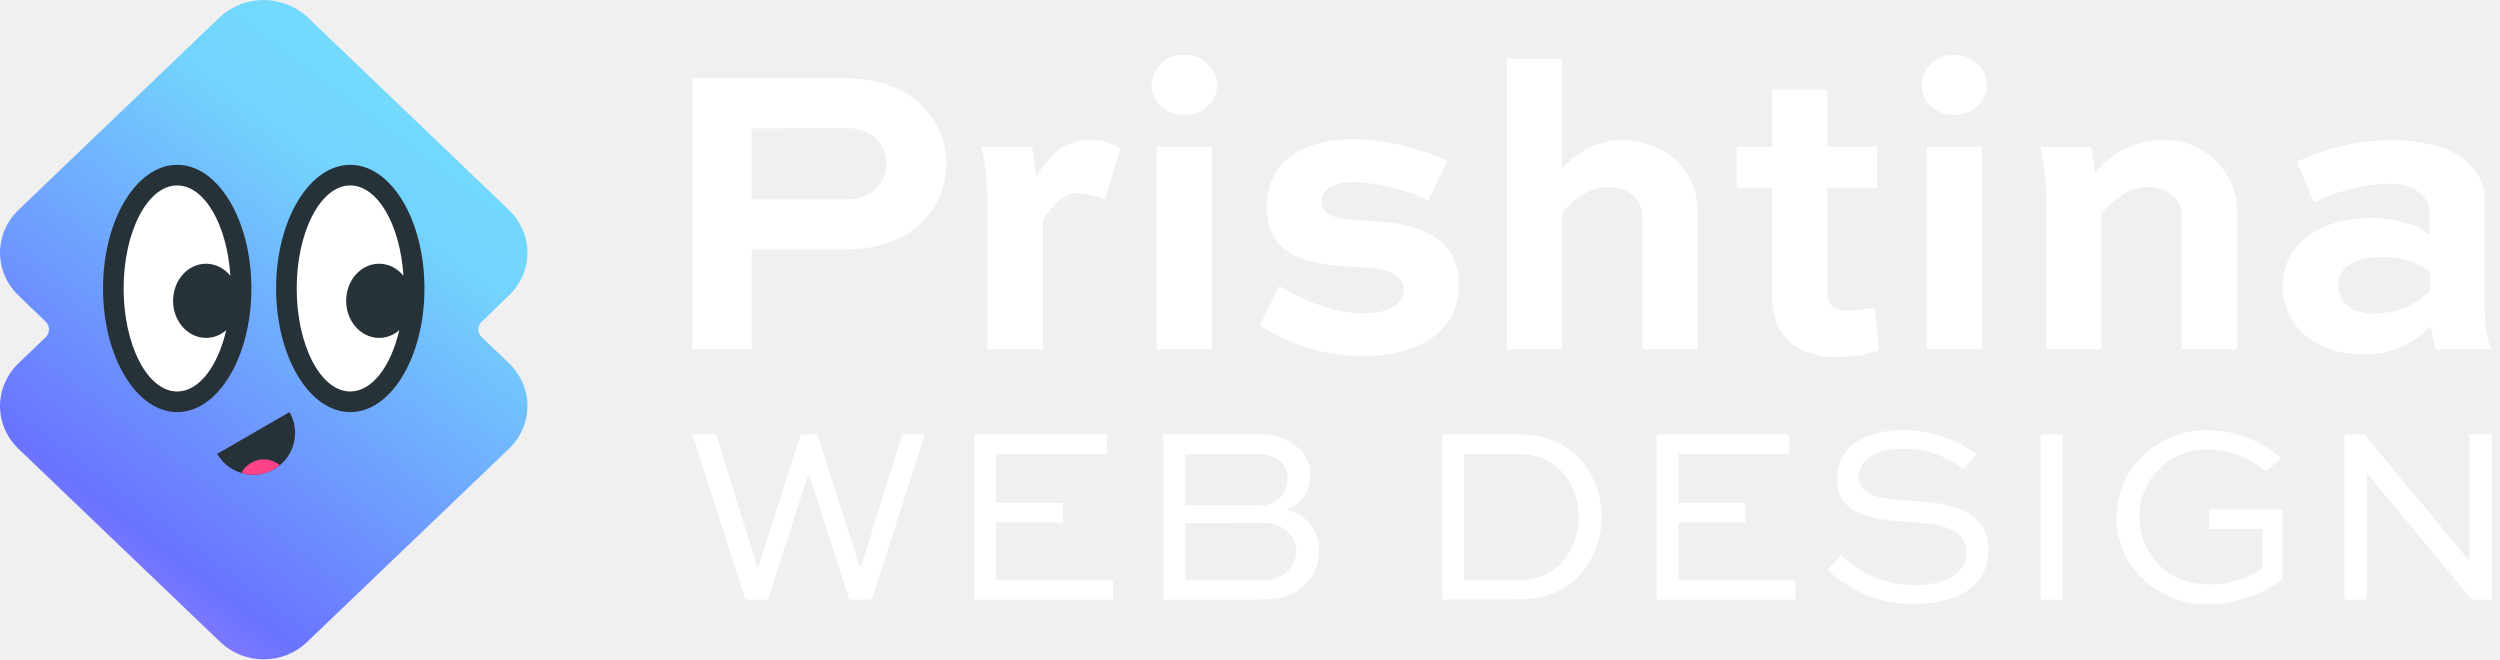
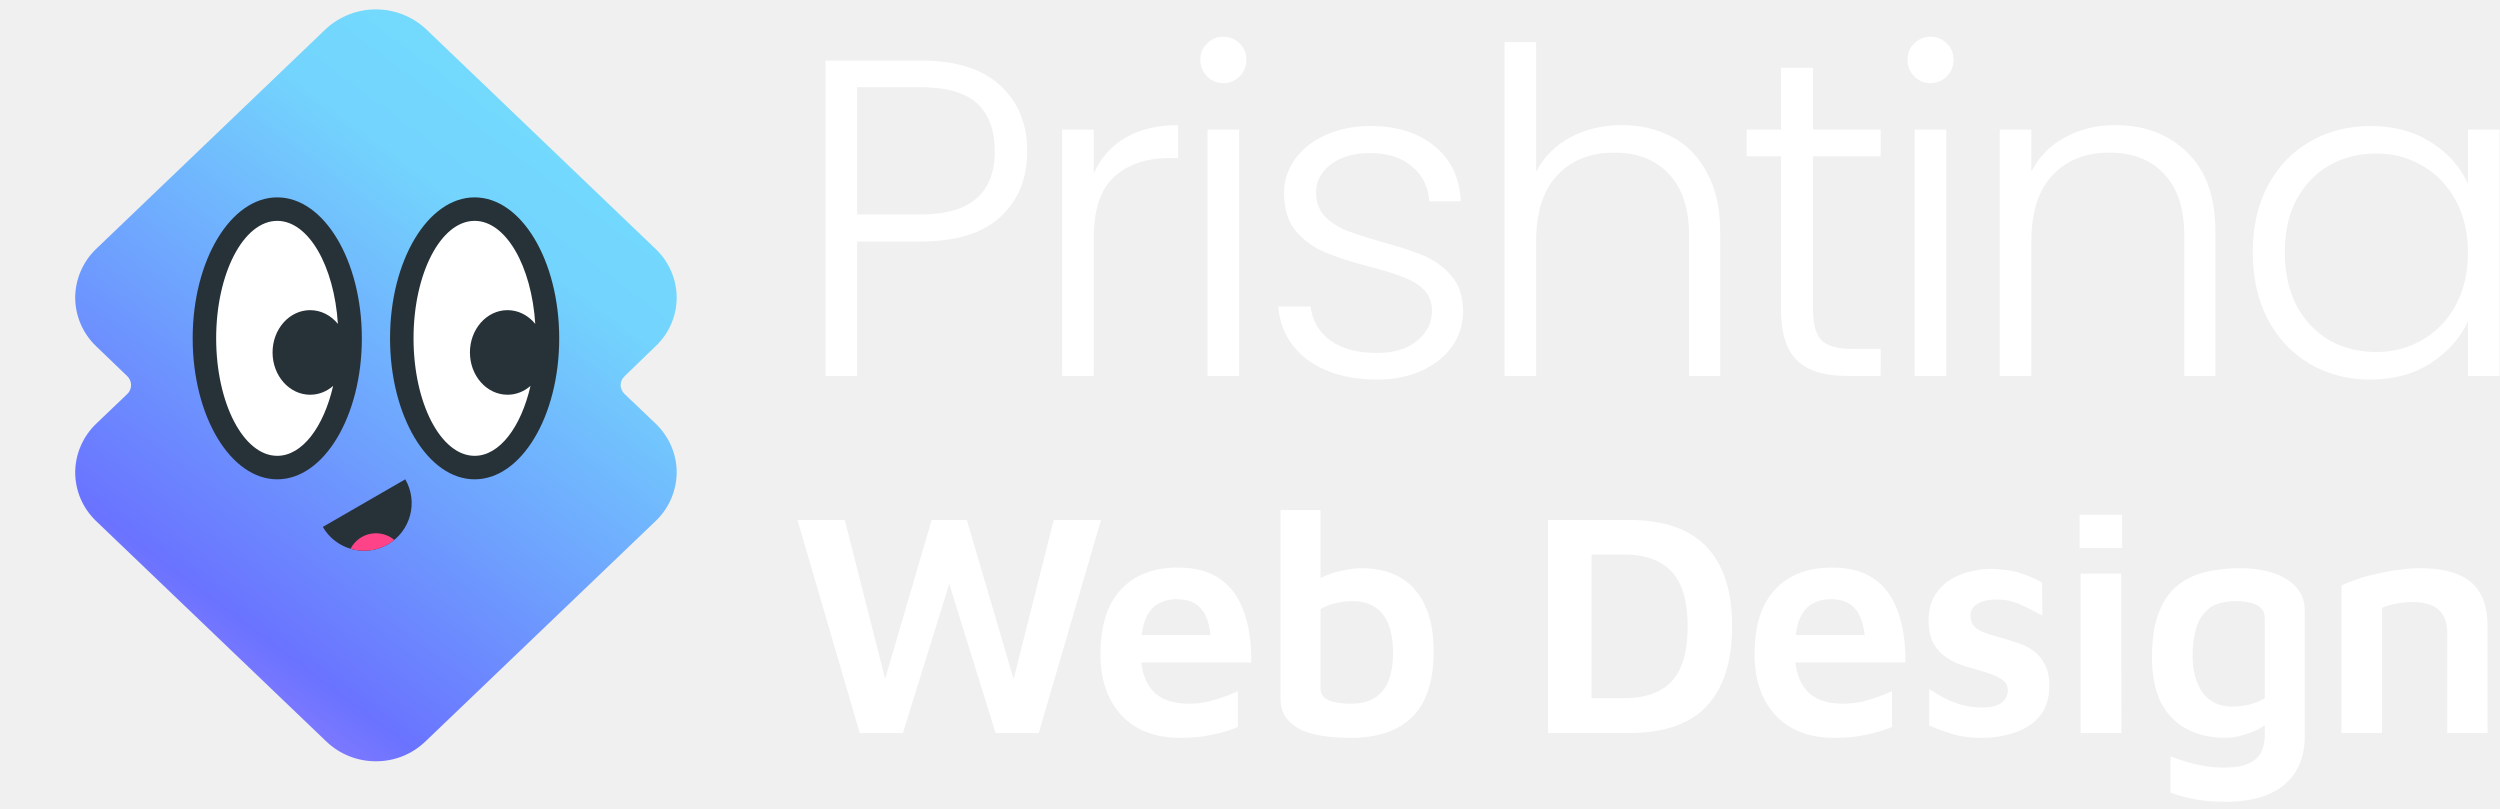
- <svg xmlns="http://www.w3.org/2000/svg" width="182" height="48" viewBox="0 0 182 48" fill="none">
-   <path d="M35.081 24.56C35 24.486 34.936 24.397 34.891 24.298C34.846 24.199 34.822 24.093 34.82 23.984C34.822 23.876 34.846 23.77 34.891 23.671C34.936 23.572 35 23.483 35.081 23.409L37.06 21.496C37.483 21.095 37.819 20.614 38.049 20.082C38.279 19.549 38.399 18.976 38.4 18.397C38.397 17.818 38.277 17.246 38.047 16.713C37.817 16.181 37.481 15.7 37.06 15.298L22.348 1.213C21.486 0.433 20.361 0 19.194 0C18.027 0 16.902 0.433 16.041 1.213L1.328 15.298C0.91 15.702 0.578 16.184 0.35 16.716C0.122 17.248 0.003 17.819 0 18.397C0.002 18.975 0.12 19.547 0.348 20.079C0.576 20.611 0.909 21.093 1.328 21.496L3.32 23.409C3.398 23.484 3.461 23.573 3.503 23.672C3.546 23.77 3.568 23.877 3.568 23.984C3.568 24.092 3.546 24.198 3.503 24.297C3.461 24.396 3.398 24.485 3.32 24.56L1.328 26.461C0.91 26.865 0.578 27.347 0.35 27.879C0.122 28.411 0.003 28.982 0 29.56C0.002 30.138 0.12 30.71 0.348 31.242C0.576 31.774 0.909 32.256 1.328 32.659L16.041 46.744C16.887 47.552 18.018 48.003 19.194 48C20.371 48.005 21.502 47.554 22.348 46.744L37.06 32.659C37.482 32.255 37.818 31.772 38.048 31.237C38.278 30.703 38.398 30.129 38.4 29.548C38.397 28.969 38.277 28.397 38.047 27.864C37.817 27.332 37.481 26.851 37.06 26.449L35.081 24.56Z" fill="url(#paint0_linear_291_1160)" />
-   <path fill-rule="evenodd" clip-rule="evenodd" d="M15.81 33.04C16.649 34.494 18.509 34.992 19.962 34.153C21.416 33.313 21.915 31.454 21.075 30L15.81 33.04Z" fill="#263238" />
-   <mask id="mask0_291_1160" style="mask-type:alpha" maskUnits="userSpaceOnUse" x="15" y="30" width="7" height="5">
-     <path fill-rule="evenodd" clip-rule="evenodd" d="M15.81 33.04C16.649 34.494 18.509 34.992 19.962 34.153C21.416 33.313 21.915 31.454 21.075 30L15.81 33.04Z" fill="black" />
-   </mask>
-   <g mask="url(#mask0_291_1160)">
-     <circle cx="19.203" cy="35.268" r="1.824" fill="#FF4389" />
+ <svg xmlns="http://www.w3.org/2000/svg" width="133" height="43" viewBox="0 0 133 43" fill="none">
+   <g clip-path="url(#clip0_663_976)">
+     <path d="M33.234 20.966C33.167 20.905 33.113 20.831 33.076 20.748C33.039 20.666 33.018 20.577 33.016 20.487C33.018 20.397 33.039 20.308 33.076 20.226C33.113 20.143 33.167 20.069 33.234 20.008L34.884 18.413C35.236 18.079 35.516 17.678 35.708 17.235C35.899 16.791 35.999 16.314 36 15.831C35.998 15.348 35.898 14.871 35.706 14.428C35.514 13.984 35.235 13.583 34.884 13.249L22.623 1.511C21.905 0.861 20.968 0.5 19.995 0.5C19.022 0.5 18.085 0.861 17.367 1.511L5.107 13.249C4.759 13.585 4.482 13.987 4.292 14.43C4.102 14.873 4.003 15.35 4 15.831C4.002 16.313 4.1 16.789 4.29 17.233C4.48 17.676 4.758 18.078 5.107 18.413L6.766 20.008C6.832 20.07 6.884 20.144 6.919 20.226C6.955 20.309 6.974 20.397 6.974 20.487C6.974 20.577 6.955 20.665 6.919 20.748C6.884 20.83 6.832 20.904 6.766 20.966L5.107 22.551C4.759 22.887 4.482 23.289 4.292 23.732C4.102 24.175 4.003 24.652 4 25.133C4.002 25.615 4.1 26.091 4.29 26.535C4.48 26.978 4.758 27.38 5.107 27.715L17.367 39.453C18.073 40.127 19.015 40.502 19.995 40.5C20.976 40.504 21.919 40.129 22.623 39.453L34.884 27.715C35.235 27.379 35.515 26.976 35.706 26.531C35.898 26.086 35.998 25.607 36 25.123C35.998 24.641 35.898 24.164 35.706 23.72C35.514 23.277 35.235 22.876 34.884 22.541L33.234 20.966Z" fill="url(#paint0_linear_663_976)" />
+     <path fill-rule="evenodd" clip-rule="evenodd" d="M17.173 28.032C17.173 28.032 17.174 28.032 17.174 28.033C17.873 29.244 19.422 29.659 20.634 28.96C21.846 28.26 22.261 26.711 21.561 25.499C21.561 25.499 21.561 25.499 21.561 25.499L17.173 28.032Z" fill="#263238" />
+     <mask id="mask0_663_976" style="mask-type:alpha" maskUnits="userSpaceOnUse" x="17" y="25" width="5" height="5">
+       <path fill-rule="evenodd" clip-rule="evenodd" d="M17.173 28.032C17.173 28.032 17.174 28.032 17.174 28.033C17.873 29.244 19.422 29.659 20.634 28.96C21.846 28.26 22.261 26.711 21.561 25.499C21.561 25.499 21.561 25.499 21.561 25.499L17.173 28.032Z" fill="black" />
+     </mask>
+     <g mask="url(#mask0_663_976)">
+       <circle cx="20.002" cy="29.89" r="1.52" fill="#FF4389" />
+     </g>
+     <path d="M15.875 11.906L14.469 11.281H13.531L12.125 12.375L10.875 15.656V19.25L11.812 23.156L15 25.125L17.5 23.375L19 19.375L18.5 17.125L17.25 12.875L15.875 11.906Z" fill="white" />
+     <path fill-rule="evenodd" clip-rule="evenodd" d="M19.25 18C19.25 22.142 17.235 25.5 14.75 25.5C12.265 25.5 10.25 22.142 10.25 18C10.25 13.858 12.265 10.5 14.75 10.5C17.235 10.5 19.25 13.858 19.25 18ZM17.723 20.53C17.218 22.721 16.077 24.25 14.75 24.25C12.955 24.25 11.5 21.452 11.5 18C11.5 14.548 12.955 11.75 14.75 11.75C16.41 11.75 17.779 14.142 17.976 17.231C17.61 16.782 17.084 16.5 16.5 16.5C15.395 16.5 14.5 17.507 14.5 18.75C14.5 19.992 15.395 21 16.5 21C16.96 21 17.385 20.825 17.723 20.53Z" fill="#263238" />
+     <path d="M26.375 11.906L24.969 11.281H24.032L22.625 12.375L21.375 15.656V19.25L22.313 23.156L25.5 25.125L28 23.375L29.5 19.375L29 17.125L27.75 12.875L26.375 11.906Z" fill="white" />
+     <path fill-rule="evenodd" clip-rule="evenodd" d="M29.75 18C29.75 22.142 27.736 25.5 25.25 25.5C22.765 25.5 20.75 22.142 20.75 18C20.75 13.858 22.765 10.5 25.25 10.5C27.736 10.5 29.75 13.858 29.75 18ZM28.223 20.53C27.718 22.721 26.577 24.25 25.25 24.25C23.455 24.25 22 21.452 22 18C22 14.548 23.455 11.75 25.25 11.75C26.91 11.75 28.279 14.142 28.476 17.231C28.11 16.782 27.584 16.5 27 16.5C25.895 16.5 25 17.507 25 18.75C25 19.992 25.895 21 27 21C27.461 21 27.885 20.825 28.223 20.53Z" fill="#263238" />
  </g>
-   <path d="M14.25 13.687L12.562 12.937H11.438L9.75 14.249L8.25 18.187V22.5L9.375 27.187L13.2 29.549L16.2 27.45L18 22.649L17.4 19.95L15.9 14.85L14.25 13.687Z" fill="white" />
-   <path fill-rule="evenodd" clip-rule="evenodd" d="M18.3 21C18.3 25.971 15.882 30 12.9 30C9.918 30 7.5 25.971 7.5 21C7.5 16.029 9.918 12 12.9 12C15.882 12 18.3 16.029 18.3 21ZM16.467 24.036C15.861 26.666 14.492 28.5 12.9 28.5C10.746 28.5 9 25.142 9 21C9 16.858 10.746 13.5 12.9 13.5C14.891 13.5 16.534 16.37 16.771 20.077C16.332 19.538 15.701 19.199 15 19.199C13.675 19.199 12.6 20.408 12.6 21.899C12.6 23.39 13.675 24.599 15 24.599C15.553 24.599 16.061 24.389 16.467 24.036Z" fill="#263238" />
-   <path d="M26.85 13.687L25.162 12.937H24.037L22.35 14.249L20.85 18.187V22.5L21.975 27.187L25.8 29.549L28.8 27.45L30.6 22.649L30 19.95L28.5 14.85L26.85 13.687Z" fill="white" />
-   <path fill-rule="evenodd" clip-rule="evenodd" d="M30.9 21C30.9 25.971 28.482 30 25.5 30C22.518 30 20.1 25.971 20.1 21C20.1 16.029 22.518 12 25.5 12C28.482 12 30.9 16.029 30.9 21ZM29.067 24.036C28.461 26.666 27.092 28.5 25.5 28.5C23.346 28.5 21.6 25.142 21.6 21C21.6 16.858 23.346 13.5 25.5 13.5C27.491 13.5 29.134 16.37 29.371 20.077C28.932 19.538 28.301 19.199 27.6 19.199C26.275 19.199 25.2 20.408 25.2 21.899C25.2 23.39 26.275 24.599 27.6 24.599C28.153 24.599 28.662 24.389 29.067 24.036Z" fill="#263238" />
-   <path fill-rule="evenodd" clip-rule="evenodd" d="M86.209 4.002C86.821 3.978 87.418 4.197 87.87 4.61C88.322 5.023 88.594 5.597 88.626 6.209C88.589 6.814 88.314 7.38 87.861 7.782C87.408 8.185 86.814 8.391 86.209 8.356C85.911 8.373 85.612 8.331 85.331 8.232C85.049 8.134 84.79 7.98 84.568 7.78C84.346 7.58 84.166 7.339 84.038 7.069C83.91 6.799 83.837 6.507 83.823 6.209C83.834 5.907 83.904 5.61 84.03 5.335C84.156 5.061 84.335 4.814 84.556 4.609C84.778 4.404 85.038 4.244 85.322 4.14C85.606 4.036 85.907 3.989 86.209 4.002ZM84.217 25.424V10.682H88.237V25.424H84.217ZM50.4 5.688V25.424L54.722 25.415V18.163H61.343C64.03 18.163 65.784 17.44 67.02 16.264C68.169 15.185 68.843 13.695 68.894 12.12C68.946 10.545 68.37 9.014 67.295 7.862C65.994 6.471 64.122 5.688 61.343 5.688H50.4ZM54.722 14.519V9.35L61.489 9.332C61.913 9.299 62.34 9.354 62.741 9.495C63.142 9.636 63.51 9.86 63.82 10.152C64.283 10.628 64.543 11.267 64.543 11.932C64.532 12.623 64.249 13.281 63.755 13.764C63.129 14.304 62.315 14.576 61.489 14.519H54.722ZM75.934 25.424V15.938C76.745 14.88 77.418 14.065 78.452 14.061C79.133 14.105 79.803 14.247 80.444 14.482L81.566 10.796C80.882 10.385 80.097 10.176 79.299 10.192C77.395 10.192 76.346 11.369 75.431 12.879C75.368 12.141 75.267 11.406 75.129 10.677H71.466C71.737 12.05 71.878 13.445 71.887 14.844V25.424H75.934ZM98.658 13.251C100.501 13.339 102.309 13.79 103.978 14.578L105.388 11.694C103.216 10.726 100.875 10.193 98.498 10.124C95.508 10.124 92.216 11.332 92.216 15.077C92.216 19.065 95.879 19.28 99.084 19.459C100.366 19.55 102.197 19.72 102.197 21.093C102.197 22.119 101.139 22.814 99.262 22.814C96.936 22.814 94.551 21.697 93.132 20.818L91.712 23.689C93.944 25.134 96.544 25.909 99.203 25.923C103.163 25.923 106.213 24.234 106.213 20.727C106.213 16.469 101.771 16.167 99.111 16.043C97.843 15.997 96.213 15.906 96.213 14.67C96.213 13.731 97.147 13.251 98.658 13.251ZM109.71 25.424V4.277H113.73V12.22C114.788 11.163 116.207 10.197 117.988 10.197C121.345 10.197 123.611 12.431 123.611 15.517V25.424H119.563V15.668C119.563 14.546 118.533 13.612 117.082 13.612C115.631 13.612 114.426 14.61 113.73 15.517V25.424H109.71ZM129 10.682H126.431L126.44 13.671H129.009V21.619C129.009 24.911 131.412 26.001 133.587 26.001C134.379 26.001 136.22 25.882 136.792 25.424L136.49 22.402C135.872 22.521 135.246 22.591 134.617 22.613C133.592 22.613 133.019 22.233 133.019 21.317V13.671H136.641V10.682H133.019V6.511H129V10.682ZM142.264 4.002C142.876 3.978 143.472 4.197 143.925 4.61C144.377 5.023 144.649 5.597 144.681 6.209C144.644 6.814 144.369 7.38 143.916 7.782C143.463 8.185 142.869 8.391 142.264 8.356C141.966 8.373 141.667 8.331 141.385 8.232C141.104 8.134 140.845 7.98 140.623 7.78C140.401 7.58 140.221 7.339 140.093 7.069C139.965 6.799 139.892 6.507 139.878 6.209C139.889 5.907 139.959 5.61 140.085 5.335C140.211 5.061 140.39 4.814 140.611 4.609C140.833 4.404 141.093 4.244 141.377 4.14C141.66 4.036 141.962 3.989 142.264 4.002ZM140.272 25.424V10.682H144.287V25.424H140.272ZM159.559 10.562C158.901 10.302 158.198 10.178 157.492 10.197C156.531 10.19 155.582 10.406 154.718 10.828C153.855 11.25 153.101 11.866 152.515 12.628C152.453 11.978 152.352 11.333 152.213 10.696H148.55C148.835 12.077 148.976 13.484 148.971 14.894V25.424H152.991V15.517C153.838 14.578 154.923 13.612 156.375 13.612C157.826 13.612 158.824 14.546 158.824 15.668V25.424H162.872V15.517C162.882 14.81 162.75 14.108 162.483 13.454C162.216 12.8 161.819 12.207 161.316 11.71C160.814 11.213 160.216 10.822 159.559 10.562ZM167.226 11.767C169.376 10.758 171.719 10.222 174.094 10.197C177.477 10.197 180.893 11.346 180.893 14.67V22.553C180.885 23.526 181.029 24.495 181.319 25.424H177.326C177.169 24.869 177.048 24.305 176.965 23.735C176.336 24.414 175.568 24.949 174.712 25.303C173.857 25.657 172.936 25.822 172.011 25.785C168.444 25.785 166.178 23.643 166.178 20.772C166.178 18.026 168.536 15.878 172.647 15.878C174.218 15.878 175.788 16.24 176.873 17.087V15.604C176.873 14.065 175.545 13.369 173.764 13.369C171.915 13.454 170.103 13.921 168.444 14.743L167.226 11.767ZM176.891 21.194V19.774C175.904 19.052 174.703 18.68 173.48 18.717C171.09 18.717 170.216 19.655 170.216 20.772C170.216 22.009 171.214 22.828 172.903 22.828C174.391 22.805 175.815 22.221 176.891 21.194ZM138.461 32.674C140.077 32.621 141.659 33.151 142.918 34.166L143.885 33.061C142.339 31.905 140.456 31.29 138.526 31.311C136.371 31.311 133.738 32.103 133.738 34.884C133.738 37.662 136.66 37.848 139.255 38.014L139.262 38.014C141.307 38.162 143.148 38.438 143.148 40.243C143.148 41.863 141.454 42.6 139.41 42.6C137.395 42.605 135.461 41.81 134.032 40.39L133.056 41.495C134.758 43.117 137.031 44.004 139.382 43.963C142.273 43.963 144.759 42.839 144.759 40.04C144.759 36.852 141.443 36.619 139.339 36.472L139.272 36.468L139.264 36.467C137.314 36.357 135.331 36.244 135.331 34.736C135.331 33.226 136.914 32.674 138.461 32.674ZM84.683 43.65V31.624H91.663C92.197 31.594 92.731 31.671 93.234 31.852C93.737 32.032 94.198 32.312 94.591 32.674C94.847 32.919 95.05 33.214 95.19 33.54C95.329 33.865 95.401 34.216 95.401 34.571C95.411 35.119 95.252 35.657 94.946 36.111C94.639 36.566 94.201 36.916 93.689 37.112C94.373 37.257 94.984 37.639 95.413 38.193C95.841 38.746 96.059 39.433 96.028 40.132C96.029 40.599 95.933 41.062 95.746 41.49C95.559 41.918 95.285 42.302 94.941 42.618C94.296 43.226 93.449 43.65 91.847 43.65H84.683ZM86.286 33.06V36.785H91.718C91.984 36.797 92.25 36.756 92.499 36.664C92.749 36.573 92.978 36.432 93.173 36.251C93.354 36.07 93.498 35.854 93.596 35.617C93.694 35.38 93.744 35.126 93.744 34.87C93.745 34.41 93.566 33.967 93.247 33.636C93.008 33.427 92.731 33.267 92.431 33.166C92.131 33.065 91.813 33.025 91.497 33.047L86.286 33.06ZM86.286 38.088V42.232H91.902C92.579 42.261 93.241 42.023 93.744 41.569C93.941 41.381 94.098 41.155 94.206 40.905C94.313 40.655 94.369 40.386 94.37 40.114C94.365 39.608 94.16 39.124 93.799 38.769C93.584 38.547 93.326 38.371 93.042 38.251C92.757 38.131 92.451 38.069 92.142 38.07L86.286 38.088ZM55.124 41.237L52.14 31.624H50.4L54.267 43.65H55.907L58.816 34.626H58.927L61.828 43.65H63.467L67.335 31.624H65.677L62.693 41.237H62.583L59.507 31.624H58.292L55.216 41.237H55.124ZM72.528 38.033H77.39V36.615H72.528V33.042H80.594V31.624H70.926V43.65H81.027V42.232H72.528V38.033ZM104.998 31.624V43.65L110.357 43.631C112.603 43.631 113.745 43.042 114.85 42.048C115.963 40.868 116.59 39.313 116.607 37.692C116.624 36.071 116.03 34.502 114.942 33.3C113.837 32.269 112.585 31.624 110.338 31.624H104.998ZM113.579 41.072C112.732 41.771 112.014 42.232 110.283 42.232L106.6 42.25V33.042H110.283C111.996 33.042 112.806 33.503 113.635 34.258C114.49 35.169 114.952 36.379 114.924 37.628C114.949 38.908 114.465 40.147 113.579 41.072ZM127.07 38.033H122.199V42.232H130.689V43.65H120.597V31.624H130.265V33.042H122.199V36.615H127.07V38.033ZM148.554 43.65V31.624H150.156V43.65H148.554ZM160.69 32.73C162.26 32.738 163.775 33.306 164.963 34.332L166.077 33.337C164.57 32.052 162.661 31.335 160.681 31.311C156.998 31.311 154.079 34.166 154.079 37.665C154.079 41.164 156.97 44 160.745 44C162.706 43.976 164.608 43.332 166.178 42.158V37.094H160.819V38.512H164.705V41.367C163.565 42.157 162.206 42.569 160.819 42.545C157.67 42.545 155.755 40.225 155.755 37.647C155.746 36.997 155.868 36.352 156.113 35.75C156.358 35.149 156.722 34.602 157.182 34.144C157.642 33.685 158.19 33.324 158.793 33.081C159.395 32.838 160.041 32.718 160.69 32.73ZM181.4 31.624V43.65H179.945L172.303 34.442V43.65H170.673V31.624H172.128L179.771 40.832V31.624H181.4Z" fill="white" />
+   <path d="M54.648 8.048C54.648 9.488 54.176 10.648 53.232 11.528C52.288 12.408 50.872 12.848 48.984 12.848H45.6V20H43.92V3.224H48.984C50.856 3.224 52.264 3.664 53.208 4.544C54.168 5.424 54.648 6.592 54.648 8.048ZM48.984 11.408C51.608 11.408 52.92 10.288 52.92 8.048C52.92 6.928 52.608 6.08 51.984 5.504C51.36 4.928 50.36 4.64 48.984 4.64H45.6V11.408H48.984ZM58.187 9.224C58.555 8.408 59.115 7.776 59.867 7.328C60.635 6.88 61.571 6.656 62.675 6.656V8.408H62.219C61.003 8.408 60.027 8.736 59.291 9.392C58.555 10.048 58.187 11.144 58.187 12.68V20H56.507V6.896H58.187V9.224ZM65.082 4.424C64.746 4.424 64.458 4.304 64.218 4.064C63.978 3.824 63.858 3.528 63.858 3.176C63.858 2.824 63.978 2.536 64.218 2.312C64.458 2.072 64.746 1.952 65.082 1.952C65.418 1.952 65.706 2.072 65.946 2.312C66.186 2.536 66.306 2.824 66.306 3.176C66.306 3.528 66.186 3.824 65.946 4.064C65.706 4.304 65.418 4.424 65.082 4.424ZM65.922 6.896V20H64.242V6.896H65.922ZM73.279 20.192C71.775 20.192 70.543 19.848 69.583 19.16C68.639 18.456 68.111 17.504 67.999 16.304H69.727C69.807 17.04 70.151 17.64 70.759 18.104C71.383 18.552 72.215 18.776 73.255 18.776C74.167 18.776 74.879 18.56 75.391 18.128C75.919 17.696 76.183 17.16 76.183 16.52C76.183 16.072 76.039 15.704 75.751 15.416C75.463 15.128 75.095 14.904 74.647 14.744C74.215 14.568 73.623 14.384 72.871 14.192C71.895 13.936 71.103 13.68 70.495 13.424C69.887 13.168 69.367 12.792 68.935 12.296C68.519 11.784 68.311 11.104 68.311 10.256C68.311 9.616 68.503 9.024 68.887 8.48C69.271 7.936 69.815 7.504 70.519 7.184C71.223 6.864 72.023 6.704 72.919 6.704C74.327 6.704 75.463 7.064 76.327 7.784C77.191 8.488 77.655 9.464 77.719 10.712H76.039C75.991 9.944 75.687 9.328 75.127 8.864C74.583 8.384 73.831 8.144 72.871 8.144C72.023 8.144 71.335 8.344 70.807 8.744C70.279 9.144 70.015 9.64 70.015 10.232C70.015 10.744 70.167 11.168 70.471 11.504C70.791 11.824 71.183 12.08 71.647 12.272C72.111 12.448 72.735 12.648 73.519 12.872C74.463 13.128 75.215 13.376 75.775 13.616C76.335 13.856 76.815 14.208 77.215 14.672C77.615 15.136 77.823 15.752 77.839 16.52C77.839 17.224 77.647 17.856 77.263 18.416C76.879 18.96 76.343 19.392 75.655 19.712C74.967 20.032 74.175 20.192 73.279 20.192ZM86.281 6.656C87.273 6.656 88.161 6.864 88.945 7.28C89.745 7.696 90.369 8.336 90.817 9.2C91.281 10.048 91.513 11.088 91.513 12.32V20H89.857V12.512C89.857 11.088 89.497 10 88.777 9.248C88.073 8.496 87.105 8.12 85.873 8.12C84.609 8.12 83.601 8.52 82.849 9.32C82.097 10.12 81.721 11.296 81.721 12.848V20H80.041V2.24H81.721V9.128C82.137 8.344 82.745 7.736 83.545 7.304C84.361 6.872 85.273 6.656 86.281 6.656ZM96.452 8.312V16.448C96.452 17.248 96.604 17.8 96.908 18.104C97.212 18.408 97.748 18.56 98.516 18.56H100.052V20H98.252C97.068 20 96.188 19.728 95.612 19.184C95.036 18.624 94.748 17.712 94.748 16.448V8.312H92.924V6.896H94.748V3.608H96.452V6.896H100.052V8.312H96.452ZM102.703 4.424C102.367 4.424 102.079 4.304 101.839 4.064C101.599 3.824 101.479 3.528 101.479 3.176C101.479 2.824 101.599 2.536 101.839 2.312C102.079 2.072 102.367 1.952 102.703 1.952C103.039 1.952 103.327 2.072 103.567 2.312C103.807 2.536 103.927 2.824 103.927 3.176C103.927 3.528 103.807 3.824 103.567 4.064C103.327 4.304 103.039 4.424 102.703 4.424ZM103.543 6.896V20H101.863V6.896H103.543ZM112.531 6.656C114.099 6.656 115.379 7.144 116.371 8.12C117.363 9.08 117.859 10.48 117.859 12.32V20H116.203V12.512C116.203 11.088 115.843 10 115.123 9.248C114.419 8.496 113.451 8.12 112.219 8.12C110.955 8.12 109.947 8.52 109.195 9.32C108.443 10.12 108.067 11.296 108.067 12.848V20H106.387V6.896H108.067V9.128C108.483 8.328 109.083 7.72 109.867 7.304C110.651 6.872 111.539 6.656 112.531 6.656ZM119.847 13.424C119.847 12.08 120.111 10.904 120.639 9.896C121.183 8.872 121.927 8.088 122.871 7.544C123.831 6.984 124.911 6.704 126.111 6.704C127.359 6.704 128.431 6.992 129.327 7.568C130.239 8.144 130.895 8.88 131.295 9.776V6.896H132.975V20H131.295V17.096C130.879 17.992 130.215 18.736 129.303 19.328C128.407 19.904 127.335 20.192 126.087 20.192C124.903 20.192 123.831 19.912 122.871 19.352C121.927 18.792 121.183 18 120.639 16.976C120.111 15.952 119.847 14.768 119.847 13.424ZM131.295 13.448C131.295 12.392 131.079 11.464 130.647 10.664C130.215 9.864 129.623 9.248 128.871 8.816C128.135 8.384 127.319 8.168 126.423 8.168C125.495 8.168 124.663 8.376 123.927 8.792C123.191 9.208 122.607 9.816 122.175 10.616C121.759 11.4 121.551 12.336 121.551 13.424C121.551 14.496 121.759 15.44 122.175 16.256C122.607 17.056 123.191 17.672 123.927 18.104C124.663 18.52 125.495 18.728 126.423 18.728C127.319 18.728 128.135 18.512 128.871 18.08C129.623 17.648 130.215 17.032 130.647 16.232C131.079 15.432 131.295 14.504 131.295 13.448Z" fill="white" />
+   <path d="M45.74 39L42.425 27.661H44.941L47.287 36.892H46.862L49.565 27.661H51.435L54.189 37.028H53.696L56.059 27.661H58.575L55.26 39H52.965L50.262 30.296H50.738L48.035 39H45.74ZM62.777 39.255C61.927 39.255 61.185 39.085 60.55 38.745C59.916 38.394 59.423 37.884 59.071 37.215C58.72 36.546 58.544 35.742 58.544 34.801C58.544 33.305 58.901 32.166 59.615 31.384C60.341 30.591 61.355 30.194 62.658 30.194C63.599 30.194 64.353 30.398 64.919 30.806C65.497 31.214 65.917 31.798 66.177 32.557C66.449 33.305 66.58 34.2 66.568 35.243H59.938L59.768 33.781H64.851L64.443 34.393C64.421 33.498 64.262 32.857 63.967 32.472C63.684 32.075 63.225 31.877 62.59 31.877C62.205 31.877 61.865 31.968 61.57 32.149C61.287 32.319 61.066 32.608 60.907 33.016C60.76 33.424 60.686 33.985 60.686 34.699C60.686 35.583 60.896 36.263 61.315 36.739C61.735 37.204 62.375 37.436 63.236 37.436C63.588 37.436 63.922 37.402 64.239 37.334C64.568 37.255 64.868 37.164 65.14 37.062C65.424 36.96 65.662 36.864 65.854 36.773V38.677C65.458 38.847 65.004 38.983 64.494 39.085C63.996 39.198 63.423 39.255 62.777 39.255ZM71.9 39.255C71.424 39.255 70.96 39.227 70.506 39.17C70.064 39.113 69.662 39.011 69.299 38.864C68.948 38.705 68.665 38.49 68.449 38.218C68.234 37.946 68.126 37.595 68.126 37.164V27.134H70.251V31.775L69.775 31.095C69.99 30.891 70.257 30.727 70.574 30.602C70.891 30.477 71.215 30.387 71.543 30.33C71.883 30.262 72.166 30.228 72.393 30.228C73.674 30.228 74.637 30.613 75.283 31.384C75.941 32.143 76.269 33.231 76.269 34.648C76.269 35.555 76.15 36.308 75.912 36.909C75.686 37.498 75.368 37.963 74.96 38.303C74.552 38.643 74.088 38.887 73.566 39.034C73.045 39.181 72.49 39.255 71.9 39.255ZM71.832 37.436C72.421 37.436 72.88 37.317 73.209 37.079C73.538 36.841 73.77 36.524 73.906 36.127C74.042 35.73 74.11 35.277 74.11 34.767C74.11 34.121 74.025 33.594 73.855 33.186C73.685 32.778 73.442 32.478 73.124 32.285C72.807 32.081 72.416 31.979 71.951 31.979C71.691 31.979 71.401 32.013 71.084 32.081C70.778 32.149 70.501 32.257 70.251 32.404V36.62C70.251 36.835 70.325 37.005 70.472 37.13C70.631 37.243 70.829 37.323 71.067 37.368C71.317 37.413 71.572 37.436 71.832 37.436ZM82.356 39V27.661H86.623C88.505 27.661 89.893 28.137 90.788 29.089C91.695 30.041 92.148 31.452 92.148 33.322C92.148 35.192 91.695 36.609 90.788 37.572C89.893 38.524 88.505 39 86.623 39H82.356ZM84.668 37.147H86.368C87.513 37.147 88.369 36.847 88.935 36.246C89.502 35.634 89.785 34.659 89.785 33.322C89.785 31.996 89.502 31.027 88.935 30.415C88.369 29.803 87.513 29.497 86.368 29.497H84.668V37.147ZM97.576 39.255C96.725 39.255 95.983 39.085 95.349 38.745C94.714 38.394 94.221 37.884 93.87 37.215C93.518 36.546 93.343 35.742 93.343 34.801C93.343 33.305 93.7 32.166 94.413 31.384C95.139 30.591 96.153 30.194 97.457 30.194C98.397 30.194 99.151 30.398 99.718 30.806C100.296 31.214 100.715 31.798 100.976 32.557C101.248 33.305 101.378 34.2 101.367 35.243H94.737L94.567 33.781H99.65L99.242 34.393C99.219 33.498 99.06 32.857 98.766 32.472C98.482 32.075 98.023 31.877 97.388 31.877C97.003 31.877 96.663 31.968 96.368 32.149C96.085 32.319 95.864 32.608 95.706 33.016C95.558 33.424 95.484 33.985 95.484 34.699C95.484 35.583 95.694 36.263 96.114 36.739C96.533 37.204 97.173 37.436 98.034 37.436C98.386 37.436 98.72 37.402 99.037 37.334C99.366 37.255 99.666 37.164 99.939 37.062C100.222 36.96 100.46 36.864 100.653 36.773V38.677C100.256 38.847 99.802 38.983 99.293 39.085C98.794 39.198 98.222 39.255 97.576 39.255ZM105.44 39.255C104.828 39.255 104.307 39.187 103.876 39.051C103.446 38.926 103.032 38.773 102.635 38.592V36.654C102.896 36.824 103.168 36.988 103.451 37.147C103.746 37.294 104.058 37.413 104.386 37.504C104.726 37.595 105.089 37.64 105.474 37.64C105.928 37.64 106.262 37.555 106.477 37.385C106.704 37.204 106.817 36.988 106.817 36.739C106.817 36.501 106.732 36.32 106.562 36.195C106.392 36.059 106.171 35.946 105.899 35.855C105.627 35.764 105.338 35.674 105.032 35.583C104.749 35.515 104.46 35.424 104.165 35.311C103.882 35.198 103.621 35.045 103.383 34.852C103.145 34.659 102.953 34.416 102.805 34.121C102.669 33.815 102.601 33.447 102.601 33.016C102.601 32.506 102.703 32.075 102.907 31.724C103.111 31.373 103.378 31.089 103.706 30.874C104.035 30.659 104.398 30.506 104.794 30.415C105.191 30.313 105.576 30.262 105.95 30.262C106.596 30.285 107.118 30.364 107.514 30.5C107.911 30.625 108.285 30.789 108.636 30.993L108.653 32.744C108.257 32.529 107.871 32.336 107.497 32.166C107.123 31.985 106.698 31.894 106.222 31.894C105.78 31.894 105.435 31.973 105.185 32.132C104.947 32.279 104.828 32.489 104.828 32.761C104.828 32.999 104.902 33.192 105.049 33.339C105.197 33.486 105.389 33.6 105.627 33.679C105.865 33.758 106.126 33.838 106.409 33.917C106.693 33.996 106.987 34.087 107.293 34.189C107.599 34.28 107.883 34.416 108.143 34.597C108.404 34.778 108.614 35.022 108.772 35.328C108.942 35.623 109.027 36.019 109.027 36.518C109.016 37.175 108.84 37.708 108.5 38.116C108.16 38.513 107.713 38.802 107.157 38.983C106.613 39.164 106.041 39.255 105.44 39.255ZM110.687 39V30.517H112.846L112.863 39H110.687ZM110.636 29.157V27.389H112.897V29.157H110.636ZM118.294 39.255C117.489 39.232 116.803 39.057 116.237 38.728C115.67 38.399 115.234 37.923 114.928 37.3C114.633 36.665 114.486 35.889 114.486 34.971C114.486 34.008 114.605 33.22 114.843 32.608C115.081 31.985 115.409 31.503 115.829 31.163C116.259 30.812 116.758 30.568 117.325 30.432C117.903 30.296 118.515 30.228 119.161 30.228C119.829 30.228 120.419 30.313 120.929 30.483C121.45 30.653 121.858 30.902 122.153 31.231C122.459 31.56 122.612 31.979 122.612 32.489V39.187C122.612 39.708 122.527 40.179 122.357 40.598C122.187 41.029 121.926 41.397 121.575 41.703C121.235 42.009 120.804 42.241 120.283 42.4C119.761 42.57 119.138 42.655 118.413 42.655C117.744 42.655 117.16 42.604 116.662 42.502C116.163 42.4 115.766 42.287 115.472 42.162V40.241C115.642 40.309 115.874 40.388 116.169 40.479C116.475 40.581 116.815 40.666 117.189 40.734C117.563 40.802 117.937 40.836 118.311 40.836C118.911 40.836 119.365 40.757 119.671 40.598C119.988 40.439 120.203 40.23 120.317 39.969C120.43 39.708 120.487 39.425 120.487 39.119V37.776L120.98 38.15C120.787 38.365 120.549 38.558 120.266 38.728C119.994 38.887 119.688 39.011 119.348 39.102C119.019 39.204 118.668 39.255 118.294 39.255ZM118.753 37.589C119.059 37.589 119.359 37.555 119.654 37.487C119.96 37.408 120.237 37.294 120.487 37.147V32.931C120.487 32.659 120.413 32.461 120.266 32.336C120.13 32.2 119.943 32.109 119.705 32.064C119.478 32.007 119.229 31.979 118.957 31.979C118.356 31.979 117.886 32.104 117.546 32.353C117.217 32.602 116.985 32.948 116.849 33.39C116.713 33.832 116.645 34.325 116.645 34.869C116.645 35.696 116.826 36.359 117.189 36.858C117.551 37.345 118.073 37.589 118.753 37.589ZM124.566 31.146C124.804 31.033 125.087 30.919 125.416 30.806C125.744 30.693 126.101 30.596 126.487 30.517C126.872 30.426 127.257 30.358 127.643 30.313C128.039 30.256 128.413 30.228 128.765 30.228C129.558 30.228 130.215 30.336 130.737 30.551C131.269 30.755 131.666 31.084 131.927 31.537C132.199 31.979 132.335 32.563 132.335 33.288V39H130.193V33.662C130.193 33.447 130.164 33.243 130.108 33.05C130.051 32.846 129.955 32.67 129.819 32.523C129.683 32.364 129.496 32.245 129.258 32.166C129.02 32.075 128.714 32.03 128.34 32.03C128.056 32.03 127.767 32.058 127.473 32.115C127.178 32.172 126.929 32.245 126.725 32.336V39H124.566V31.146Z" fill="white" />
  <defs>
-     <linearGradient id="paint0_linear_291_1160" x1="38.4" y1="2.80507e-07" x2="1.615" y2="49.207" gradientUnits="userSpaceOnUse">
+     <linearGradient id="paint0_linear_663_976" x1="36" y1="0.5" x2="5.346" y2="41.506" gradientUnits="userSpaceOnUse">
      <stop stop-color="#74E2FD" />
      <stop offset="0.295" stop-color="#73D4FD" />
      <stop offset="0.78" stop-color="#6A73FF" />
      <stop offset="1" stop-color="#BC8BFF" />
    </linearGradient>
+     <clipPath id="clip0_663_976">
+       <rect width="40" height="40" fill="white" transform="translate(0 0.5)" />
+     </clipPath>
  </defs>
</svg>
